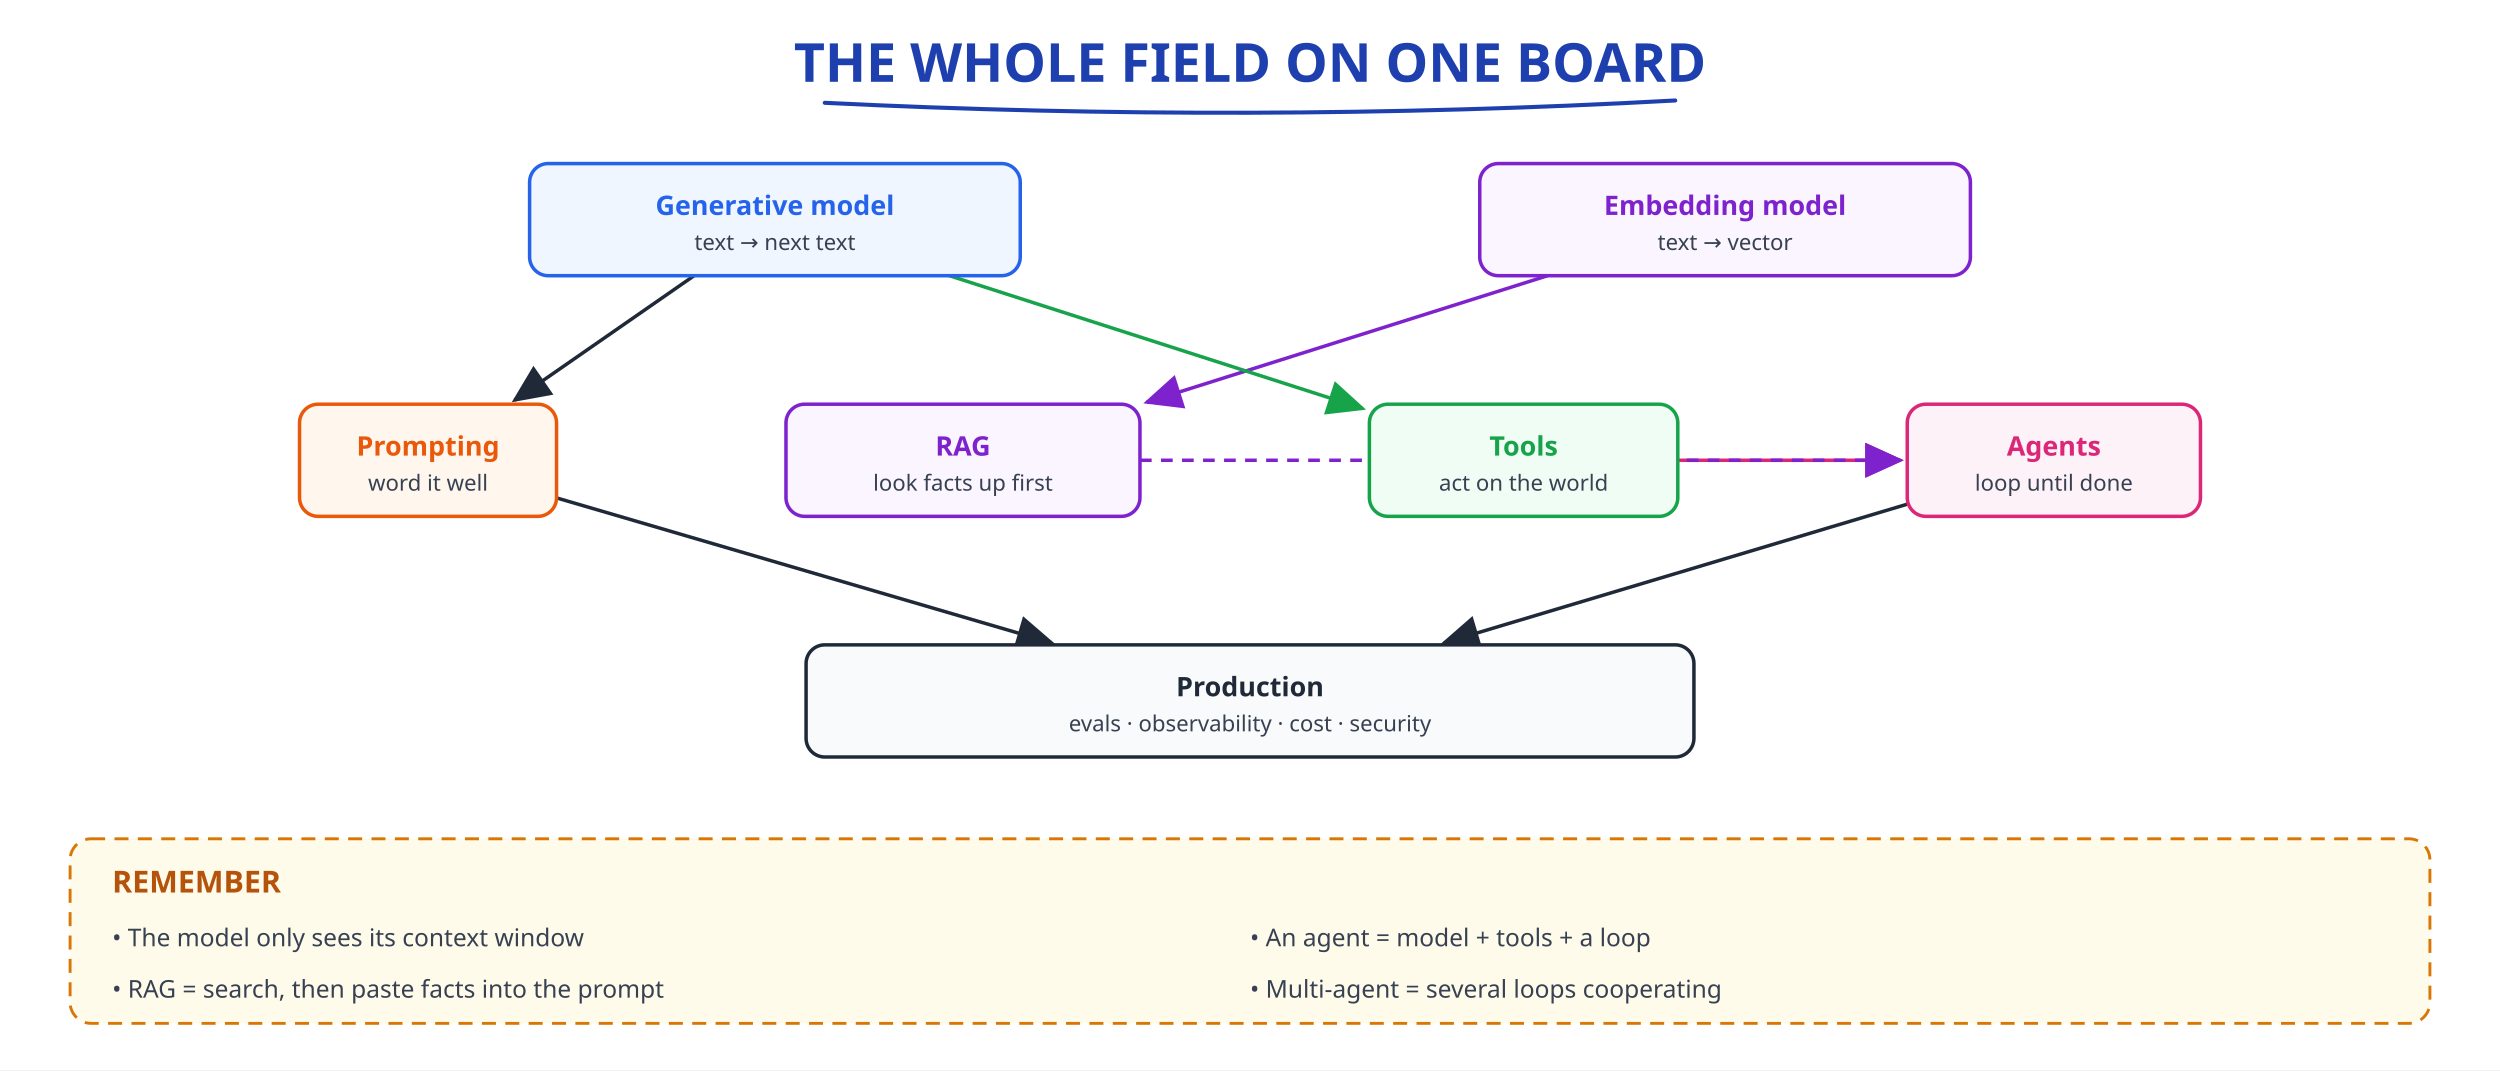
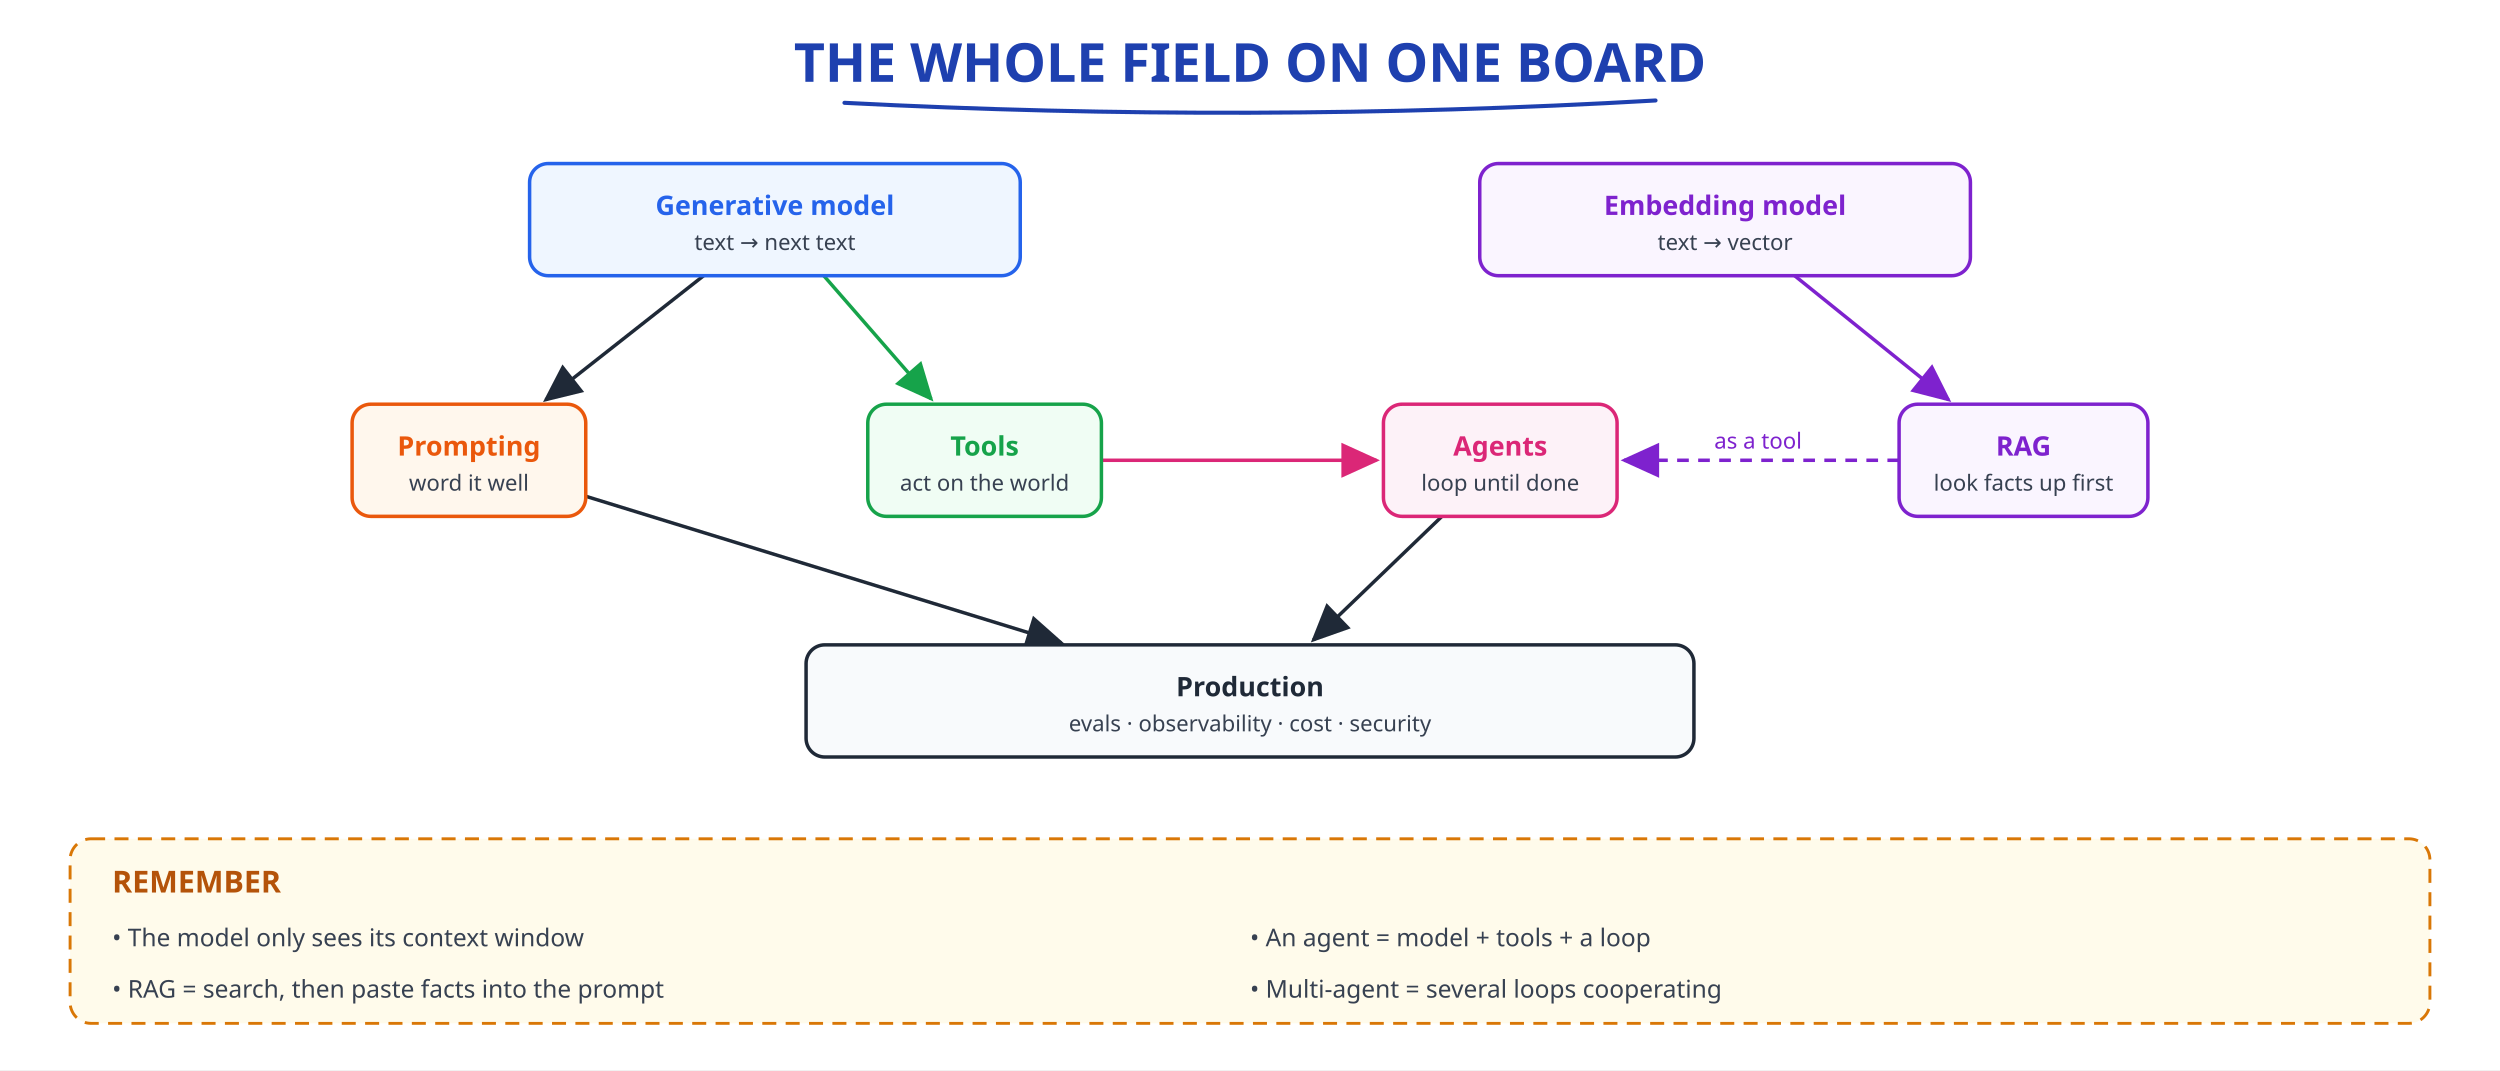
<svg xmlns="http://www.w3.org/2000/svg" width="2140" height="916" viewBox="0 0 2140 916">
  <defs>
    <marker id="ah-blue" markerWidth="12" markerHeight="10" refX="10" refY="5" orient="auto">
      <path d="M0,0 L11,5 L0,10 z" fill="#2563eb" />
    </marker>
    <marker id="ah-green" markerWidth="12" markerHeight="10" refX="10" refY="5" orient="auto">
      <path d="M0,0 L11,5 L0,10 z" fill="#16a34a" />
    </marker>
    <marker id="ah-orange" markerWidth="12" markerHeight="10" refX="10" refY="5" orient="auto">
      <path d="M0,0 L11,5 L0,10 z" fill="#ea580c" />
    </marker>
    <marker id="ah-purple" markerWidth="12" markerHeight="10" refX="10" refY="5" orient="auto">
      <path d="M0,0 L11,5 L0,10 z" fill="#7e22ce" />
    </marker>
    <marker id="ah-pink" markerWidth="12" markerHeight="10" refX="10" refY="5" orient="auto">
      <path d="M0,0 L11,5 L0,10 z" fill="#db2777" />
    </marker>
    <marker id="ah-red" markerWidth="12" markerHeight="10" refX="10" refY="5" orient="auto">
      <path d="M0,0 L11,5 L0,10 z" fill="#dc2626" />
    </marker>
    <marker id="ah-ink" markerWidth="12" markerHeight="10" refX="10" refY="5" orient="auto">
      <path d="M0,0 L11,5 L0,10 z" fill="#1f2937" />
    </marker>
    <marker id="ah-teal" markerWidth="12" markerHeight="10" refX="10" refY="5" orient="auto">
      <path d="M0,0 L11,5 L0,10 z" fill="#0f766e" />
    </marker>
  </defs>
  <rect width="2140" height="916" fill="#ffffff" />
  <text x="1070.0" y="70" font-family="Marker Felt" font-size="46" fill="#1e40af" text-anchor="middle" font-weight="bold">THE WHOLE FIELD ON ONE BOARD</text>
-   <path d="M706.0,88 Q1070.0,106 1434.0,86" stroke="#1e40af" stroke-width="3.5" fill="none" stroke-linecap="round" />
-   <line x1="594.145" y1="236.0" x2="440.518" y2="342.58" stroke="#1f2937" stroke-width="3" marker-end="url(#ah-ink)" />
-   <line x1="1324.659" y1="236.0" x2="981.522" y2="344.354" stroke="#7e22ce" stroke-width="3" marker-end="url(#ah-purple)" />
-   <line x1="812.661" y1="236.0" x2="1166.488" y2="349.734" stroke="#16a34a" stroke-width="3" marker-end="url(#ah-green)" />
-   <line x1="1436.2" y1="394.0" x2="1626.6" y2="394.0" stroke="#db2777" stroke-width="3" marker-end="url(#ah-pink)" />
-   <line x1="975.8" y1="394.0" x2="1626.6" y2="394.0" stroke="#7e22ce" stroke-width="3" stroke-dasharray="10 8" marker-end="url(#ah-purple)" />
-   <rect x="1246.7" y="362.0" width="115" height="30" rx="6" fill="#ffffff" />
-   <text x="1304.2" y="384.0" font-family="Chalkboard SE" font-size="19" fill="#7e22ce" text-anchor="middle">as a tool</text>
-   <line x1="476.4" y1="426.206" x2="900.296" y2="550.314" stroke="#1f2937" stroke-width="3" marker-end="url(#ah-ink)" />
-   <line x1="1632.6" y1="431.572" x2="1236.082" y2="550.279" stroke="#1f2937" stroke-width="3" marker-end="url(#ah-ink)" />
+   <path d="M722.867,88 Q1070.0,106 1417.133,86" stroke="#1e40af" stroke-width="3.5" fill="none" stroke-linecap="round" />
+   <line x1="602.302" y1="236.0" x2="467.154" y2="342.291" stroke="#1f2937" stroke-width="3" marker-end="url(#ah-ink)" />
+   <line x1="1536.187" y1="236.0" x2="1667.918" y2="342.234" stroke="#7e22ce" stroke-width="3" marker-end="url(#ah-purple)" />
+   <line x1="705.154" y1="236.0" x2="797.051" y2="341.476" stroke="#16a34a" stroke-width="3" marker-end="url(#ah-green)" />
+   <line x1="942.812" y1="394.0" x2="1178.219" y2="394.0" stroke="#db2777" stroke-width="3" marker-end="url(#ah-pink)" />
+   <line x1="1625.625" y1="394.0" x2="1390.219" y2="394.0" stroke="#7e22ce" stroke-width="3" stroke-dasharray="10 8" marker-end="url(#ah-purple)" />
+   <rect x="1457.422" y="362.0" width="95.0" height="30" rx="6" fill="#ffffff" />
+   <text x="1504.922" y="384.0" font-family="Chalkboard SE" font-size="19" fill="#7e22ce" text-anchor="middle">as a tool</text>
+   <line x1="501.406" y1="424.811" x2="908.477" y2="550.233" stroke="#1f2937" stroke-width="3" marker-end="url(#ah-ink)" />
+   <line x1="1234.304" y1="442.0" x2="1124.24" y2="547.841" stroke="#1f2937" stroke-width="3" marker-end="url(#ah-ink)" />
  <rect x="453.333" y="140.0" width="420" height="96" rx="16" fill="#eff6ff" stroke="#2563eb" stroke-width="3" />
  <text x="663.333" y="184.0" font-family="Chalkboard SE" font-size="23" fill="#2563eb" text-anchor="middle" font-weight="bold">Generative model</text>
  <text x="663.333" y="214.0" font-family="Chalkboard SE" font-size="19" fill="#374151" text-anchor="middle">text → next text</text>
  <rect x="1266.667" y="140.0" width="420" height="96" rx="16" fill="#faf5ff" stroke="#7e22ce" stroke-width="3" />
  <text x="1476.667" y="184.0" font-family="Chalkboard SE" font-size="23" fill="#7e22ce" text-anchor="middle" font-weight="bold">Embedding model</text>
  <text x="1476.667" y="214.0" font-family="Chalkboard SE" font-size="19" fill="#374151" text-anchor="middle">text → vector</text>
-   <rect x="256.4" y="346.0" width="220" height="96" rx="16" fill="#fff7ed" stroke="#ea580c" stroke-width="3" />
-   <text x="366.4" y="390.0" font-family="Chalkboard SE" font-size="23" fill="#ea580c" text-anchor="middle" font-weight="bold">Prompting</text>
-   <text x="366.4" y="420.0" font-family="Chalkboard SE" font-size="19" fill="#374151" text-anchor="middle">word it well</text>
-   <rect x="672.8" y="346.0" width="303" height="96" rx="16" fill="#faf5ff" stroke="#7e22ce" stroke-width="3" />
-   <text x="824.3" y="390.0" font-family="Chalkboard SE" font-size="23" fill="#7e22ce" text-anchor="middle" font-weight="bold">RAG</text>
-   <text x="824.3" y="420.0" font-family="Chalkboard SE" font-size="19" fill="#374151" text-anchor="middle">look facts up first</text>
-   <rect x="1172.2" y="346.0" width="264" height="96" rx="16" fill="#f0fdf4" stroke="#16a34a" stroke-width="3" />
-   <text x="1304.2" y="390.0" font-family="Chalkboard SE" font-size="23" fill="#16a34a" text-anchor="middle" font-weight="bold">Tools</text>
-   <text x="1304.2" y="420.0" font-family="Chalkboard SE" font-size="19" fill="#374151" text-anchor="middle">act on the world</text>
-   <rect x="1632.6" y="346.0" width="251" height="96" rx="16" fill="#fdf2f8" stroke="#db2777" stroke-width="3" />
-   <text x="1758.1" y="390.0" font-family="Chalkboard SE" font-size="23" fill="#db2777" text-anchor="middle" font-weight="bold">Agents</text>
-   <text x="1758.1" y="420.0" font-family="Chalkboard SE" font-size="19" fill="#374151" text-anchor="middle">loop until done</text>
+   <rect x="301.406" y="346.0" width="200" height="96" rx="16" fill="#fff7ed" stroke="#ea580c" stroke-width="3" />
+   <text x="401.406" y="390.0" font-family="Chalkboard SE" font-size="23" fill="#ea580c" text-anchor="middle" font-weight="bold">Prompting</text>
+   <text x="401.406" y="420.0" font-family="Chalkboard SE" font-size="19" fill="#374151" text-anchor="middle">word it well</text>
+   <rect x="742.812" y="346.0" width="200" height="96" rx="16" fill="#f0fdf4" stroke="#16a34a" stroke-width="3" />
+   <text x="842.812" y="390.0" font-family="Chalkboard SE" font-size="23" fill="#16a34a" text-anchor="middle" font-weight="bold">Tools</text>
+   <text x="842.812" y="420.0" font-family="Chalkboard SE" font-size="19" fill="#374151" text-anchor="middle">act on the world</text>
+   <rect x="1184.219" y="346.0" width="200" height="96" rx="16" fill="#fdf2f8" stroke="#db2777" stroke-width="3" />
+   <text x="1284.219" y="390.0" font-family="Chalkboard SE" font-size="23" fill="#db2777" text-anchor="middle" font-weight="bold">Agents</text>
+   <text x="1284.219" y="420.0" font-family="Chalkboard SE" font-size="19" fill="#374151" text-anchor="middle">loop until done</text>
+   <rect x="1625.625" y="346.0" width="212.969" height="96" rx="16" fill="#faf5ff" stroke="#7e22ce" stroke-width="3" />
+   <text x="1732.109" y="390.0" font-family="Chalkboard SE" font-size="23" fill="#7e22ce" text-anchor="middle" font-weight="bold">RAG</text>
+   <text x="1732.109" y="420.0" font-family="Chalkboard SE" font-size="19" fill="#374151" text-anchor="middle">look facts up first</text>
  <rect x="690.0" y="552.0" width="760" height="96" rx="16" fill="#f8fafc" stroke="#1f2937" stroke-width="3" />
  <text x="1070.0" y="596.0" font-family="Chalkboard SE" font-size="23" fill="#1f2937" text-anchor="middle" font-weight="bold">Production</text>
  <text x="1070.0" y="626.0" font-family="Chalkboard SE" font-size="19" fill="#374151" text-anchor="middle">evals · observability · cost · security</text>
  <rect x="60" y="718" width="2020" height="158" rx="18" fill="#fffbeb" stroke="#d97706" stroke-width="2.5" stroke-dasharray="12 8" />
  <text x="96" y="764" font-family="Marker Felt" font-size="26" fill="#b45309" font-weight="bold">REMEMBER</text>
  <text x="96.0" y="810" font-family="Chalkboard SE" font-size="21" fill="#374151">• The model only sees its context window</text>
  <text x="1070.0" y="810" font-family="Chalkboard SE" font-size="21" fill="#374151">• An agent = model + tools + a loop</text>
  <text x="96.0" y="854" font-family="Chalkboard SE" font-size="21" fill="#374151">• RAG = search, then paste facts into the prompt</text>
  <text x="1070.0" y="854" font-family="Chalkboard SE" font-size="21" fill="#374151">• Multi-agent = several loops cooperating</text>
</svg>
